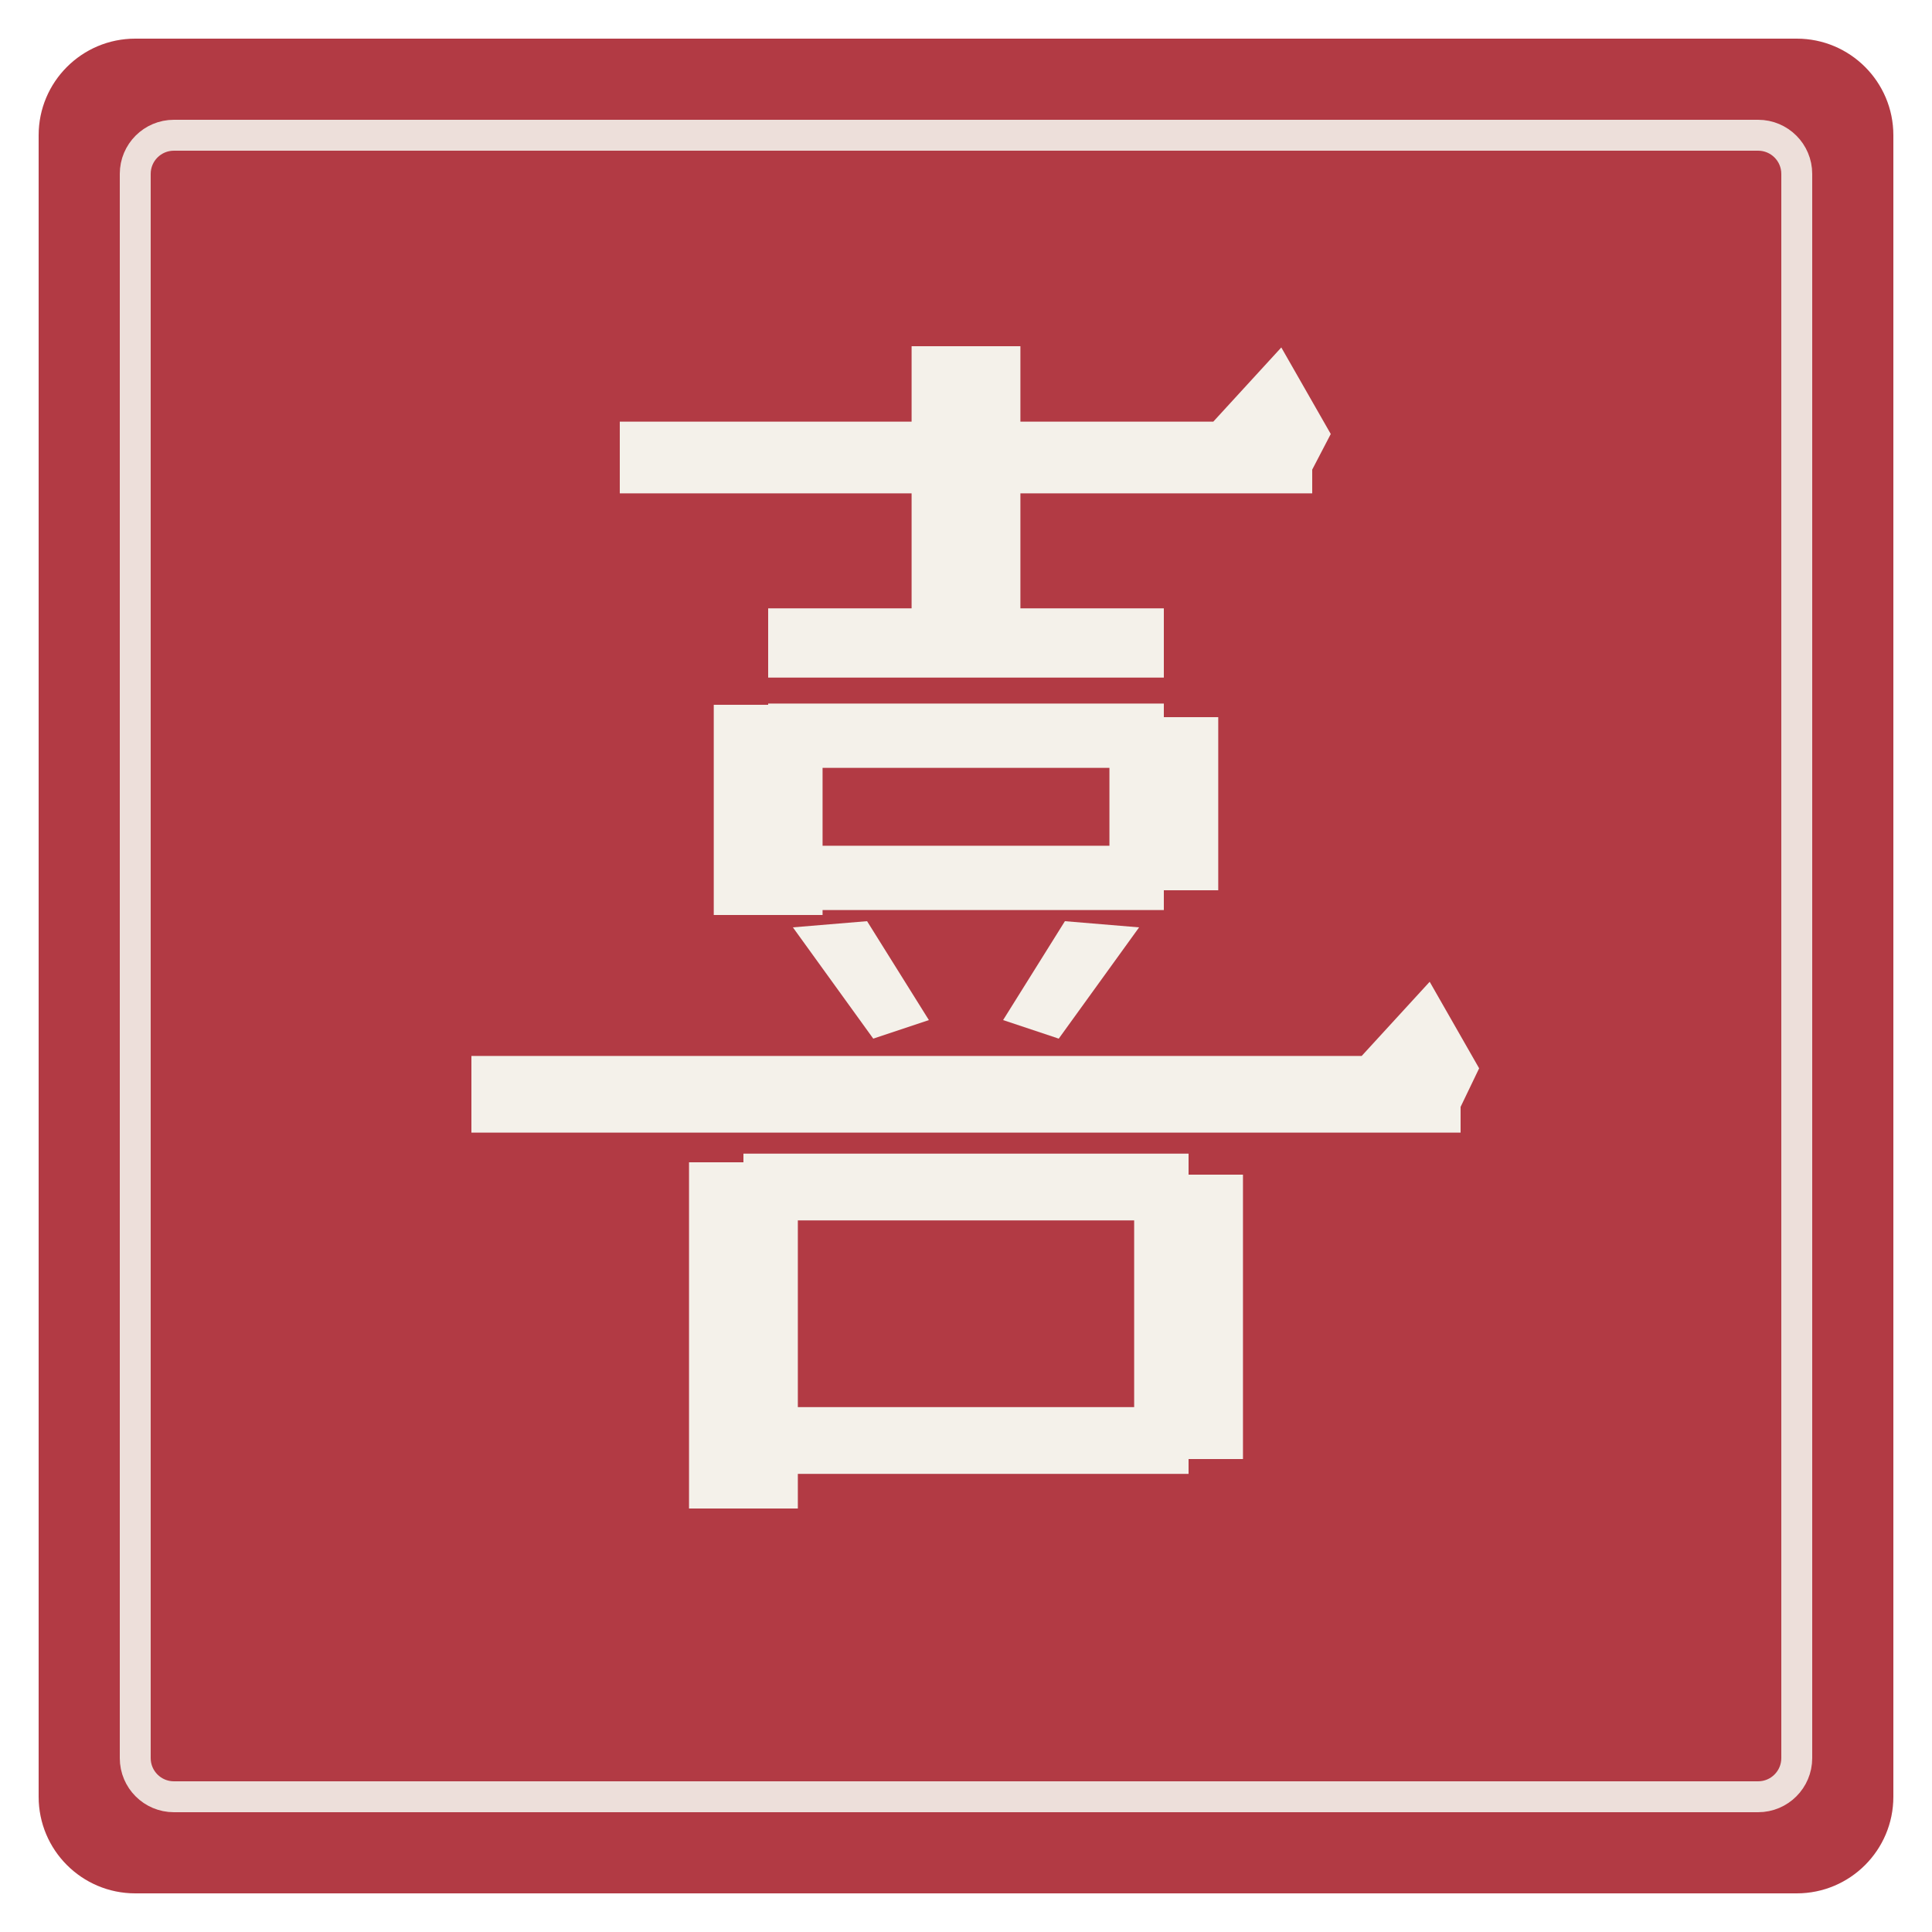
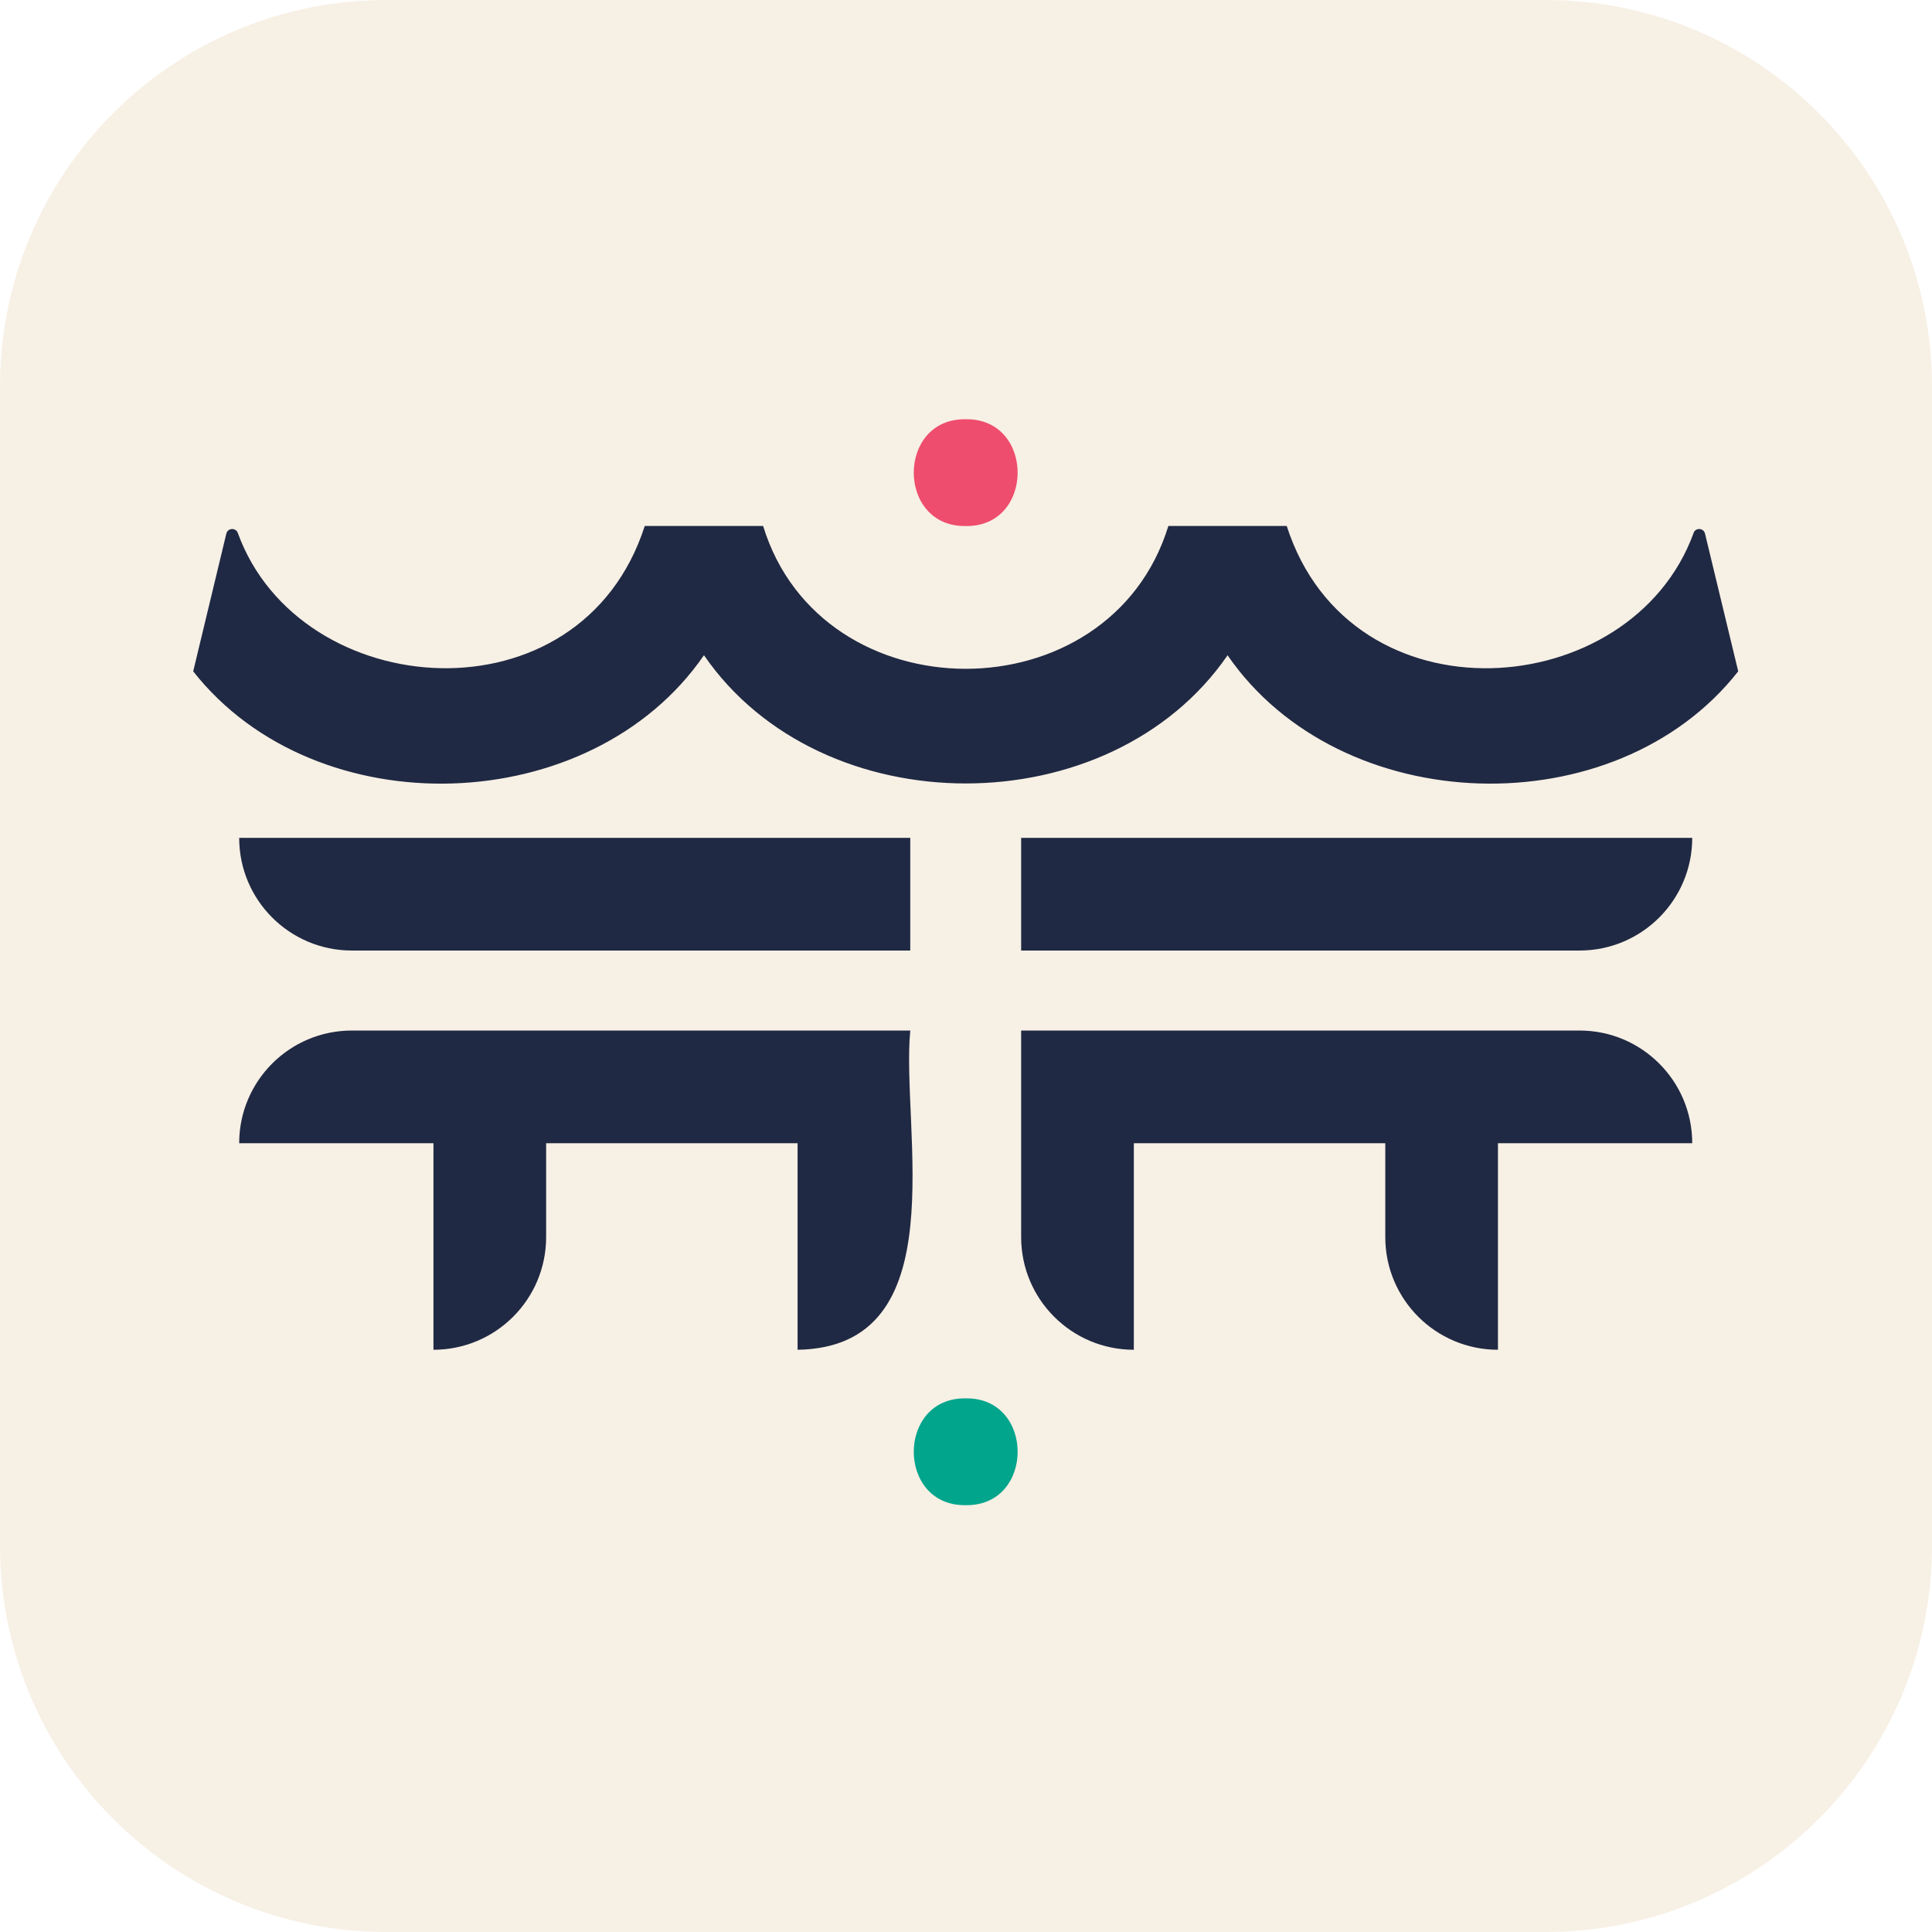
- <svg xmlns="http://www.w3.org/2000/svg" viewBox="0 0 100 100" fill="none">
-   <rect x="2" y="2" width="96" height="96" rx="5" fill="#B23A44" />
-   <rect x="7" y="7" width="86" height="86" rx="2" stroke="#F4F1EA" stroke-width="1.6" stroke-opacity=".9" />
-   <g transform="translate(18 16) scale(.64)" fill="#F4F1EA">
-     <path d="M22 9.1H78V14.9H22ZM70 9.1L75.5 3.1L79.5 10.1L77 14.9ZM45.6 3H54.4V27H45.6ZM34 24.2H66V29.8H34ZM29.6 32H38.4V49H29.6ZM61.6 33H70.4V47H61.6ZM34 31.9H66V37.1H34ZM34 43.4H66V48.6H34ZM36 50L42 49.5L47 57.5L42.5 59ZM64 50L58 49.5L53 57.5L57.5 59ZM10 60.4H90V66.6H10ZM82 60.4L87.5 54.4L91.5 61.4L89 66.6ZM27.6 69H36.4V97H27.6ZM63.6 70H72.4V93H63.6ZM32 68.3H68V73.7H32ZM32 88.8H68V94.2H32Z" />
+ <svg xmlns="http://www.w3.org/2000/svg" viewBox="0 0 100 100">
+   <rect width="100" height="100" rx="20" fill="#F7F0E5" />
+   <g transform="translate(10 21.7) scale(.331)">
+     <path fill="#202943" d="M24.81,83.08h87.32v-17.62H7.19c0,9.73,7.89,17.62,17.62,17.62Z" />
+     <path fill="#202943" d="M7.19,113.21h30.38v32.3h0c9.73,0,17.62-7.89,17.62-17.62v-14.68h39.32v32.3c24.97-.38,16.14-34.43,17.62-49.92H24.81c-9.73,0-17.62,7.89-17.62,17.62h0Z" />
+     <path fill="#202943" d="M129.47,83.08h87.32c9.73,0,17.62-7.89,17.62-17.62h0s-104.94,0-104.94,0v17.62Z" />
+     <path fill="#202943" d="M129.47,127.89c0,9.73,7.89,17.62,17.62,17.62v-32.3h39.32v14.68c0,9.73,7.89,17.62,17.62,17.62h0v-32.3h30.38c0-9.73-7.89-17.62-17.62-17.62h-87.32v32.3Z" />
+     <path fill="#EF4D6D" d="M120.8,16.7c10.83.16,10.83-16.86,0-16.7-10.83-.16-10.83,16.86,0,16.7Z" />
+     <path fill="#00A58C" d="M120.8,153.11c-10.83-.16-10.83,16.86,0,16.7,10.83.16,10.83-16.86,0-16.7Z" />
+     <path fill="#202943" d="M234.62,17.79c-9.69,26.68-53.6,30.06-63.62-1.1h-18.51c-9.14,29.79-54.24,29.77-63.37,0h-18.51c-10.02,31.18-53.96,27.75-63.63,1.1-.32-.88-1.58-.81-1.8.1L0,39.42c19.23,24.47,62.22,23.13,79.87-2.52,18.39,26.74,63.48,26.73,81.88.01,17.64,25.63,60.64,26.98,79.85,2.51l-5.19-21.53c-.22-.91-1.48-.98-1.8-.1Z" />
  </g>
</svg>
